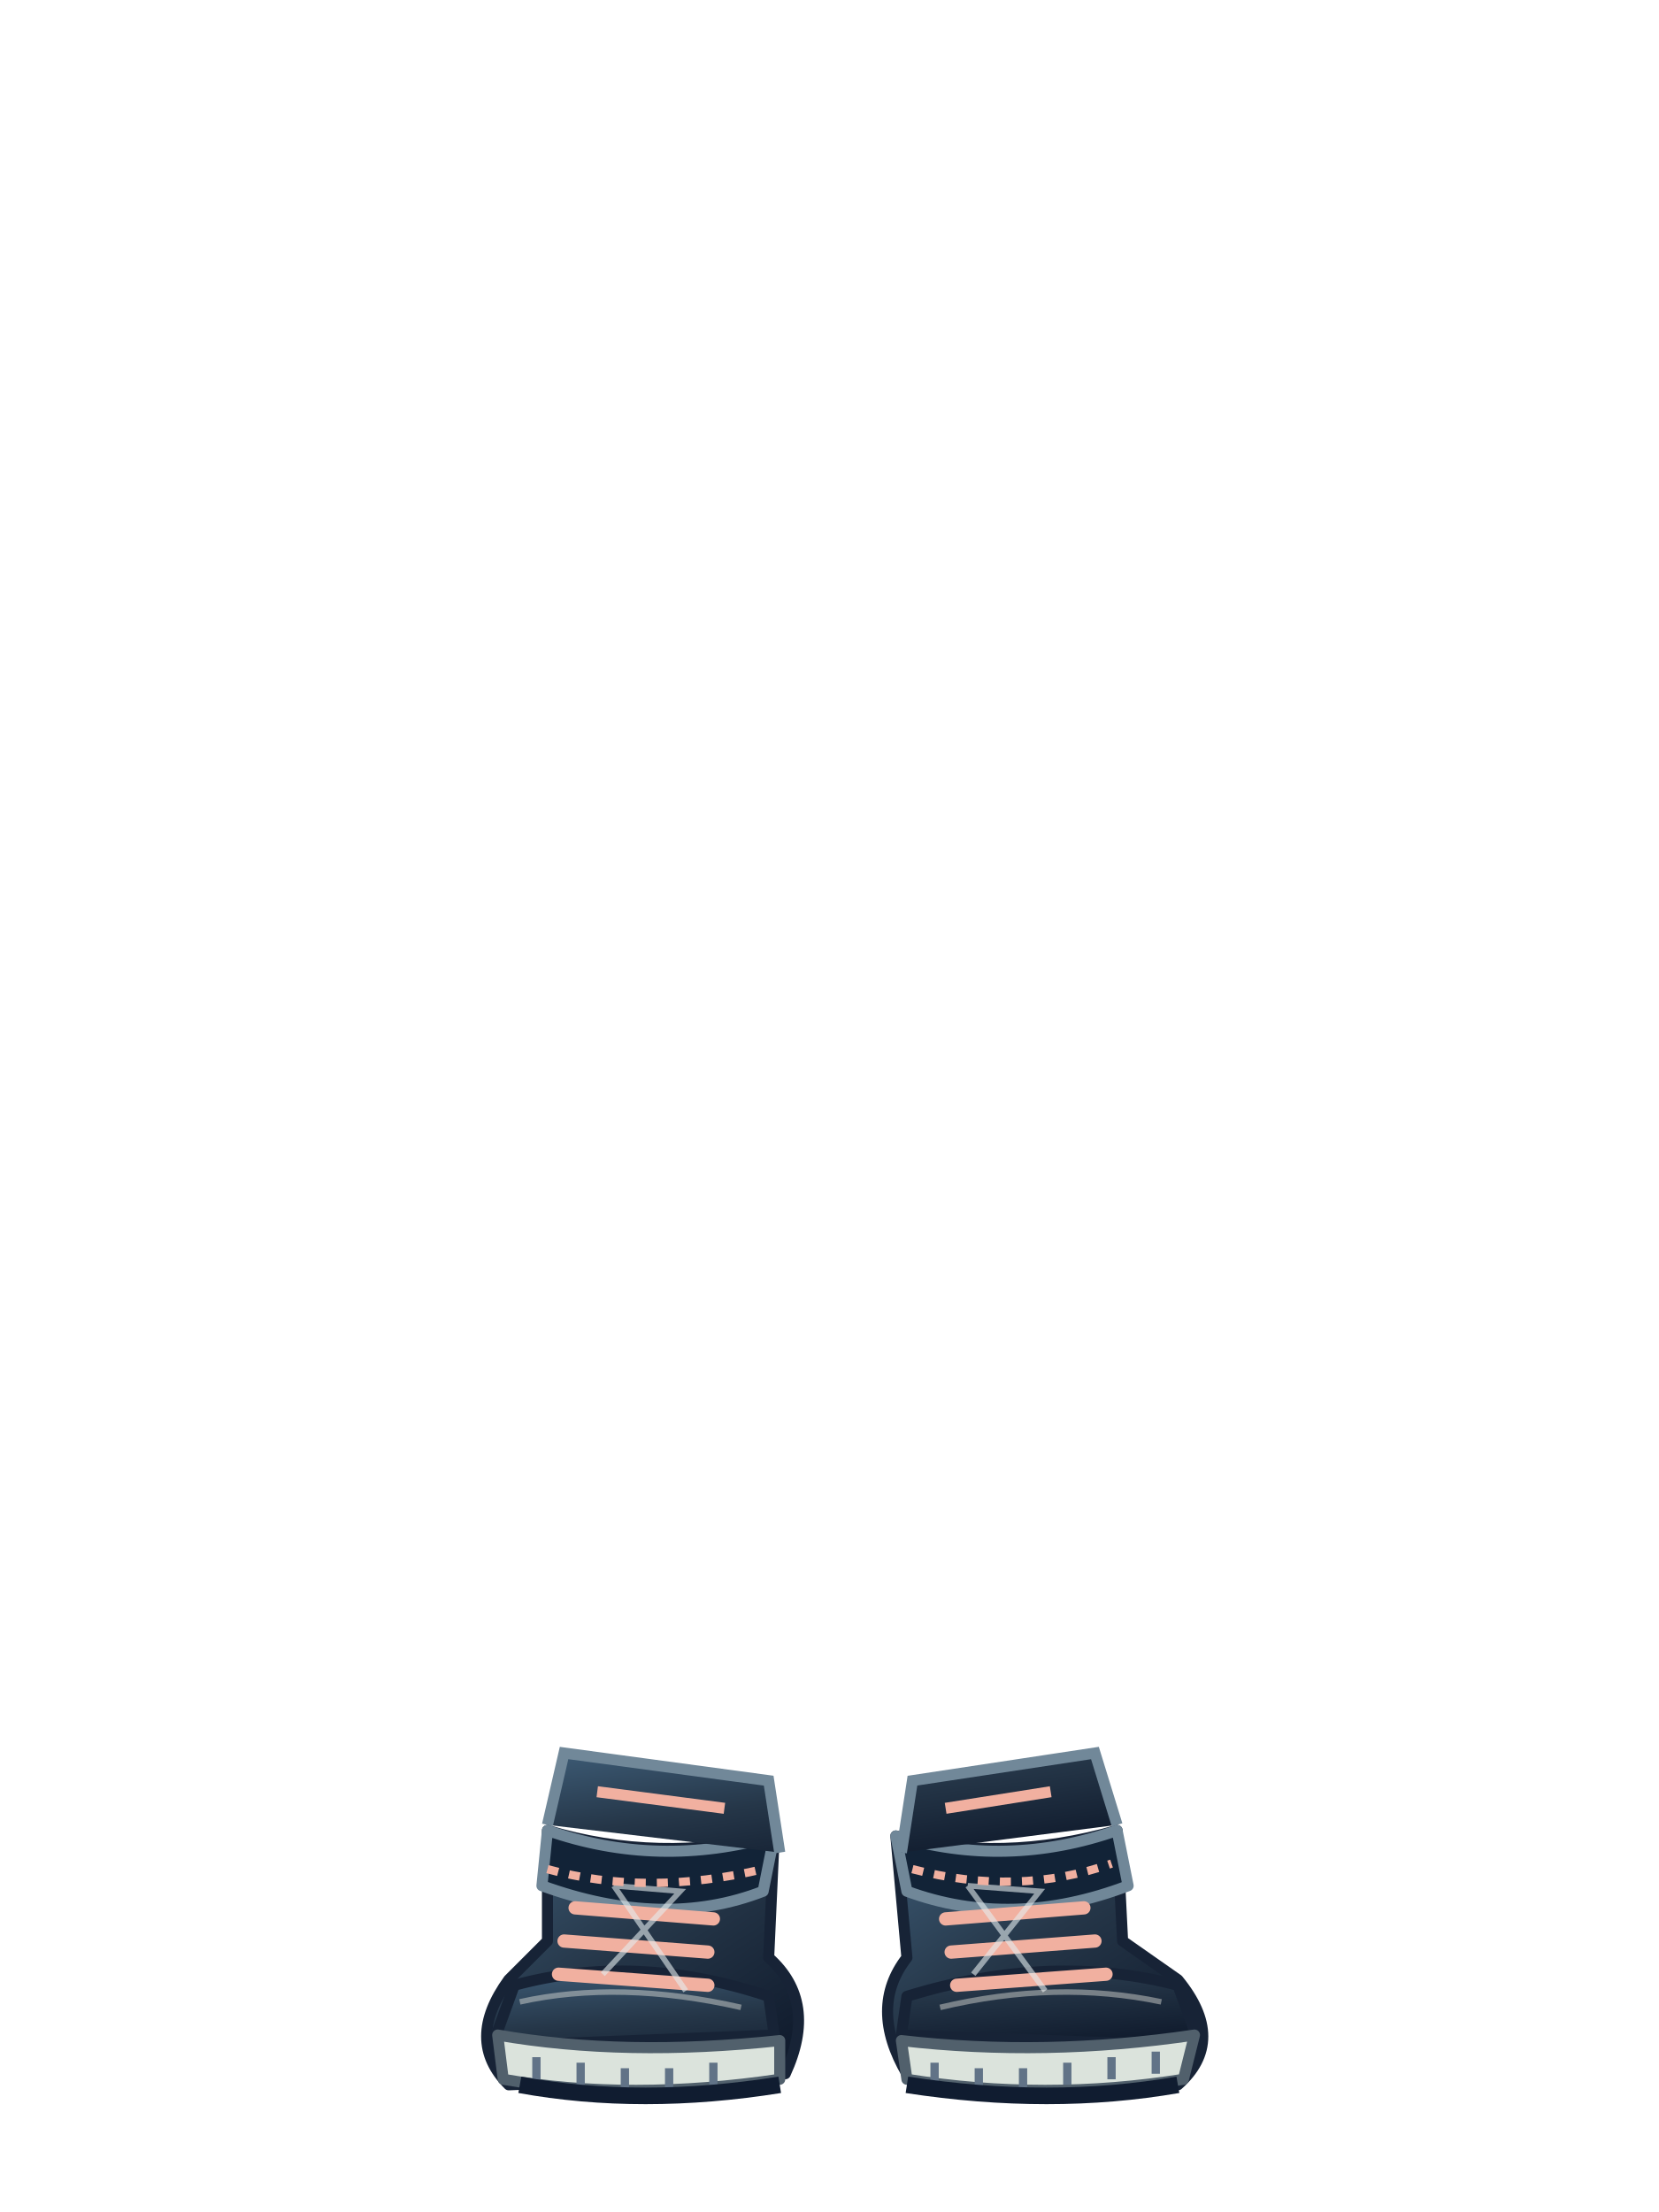
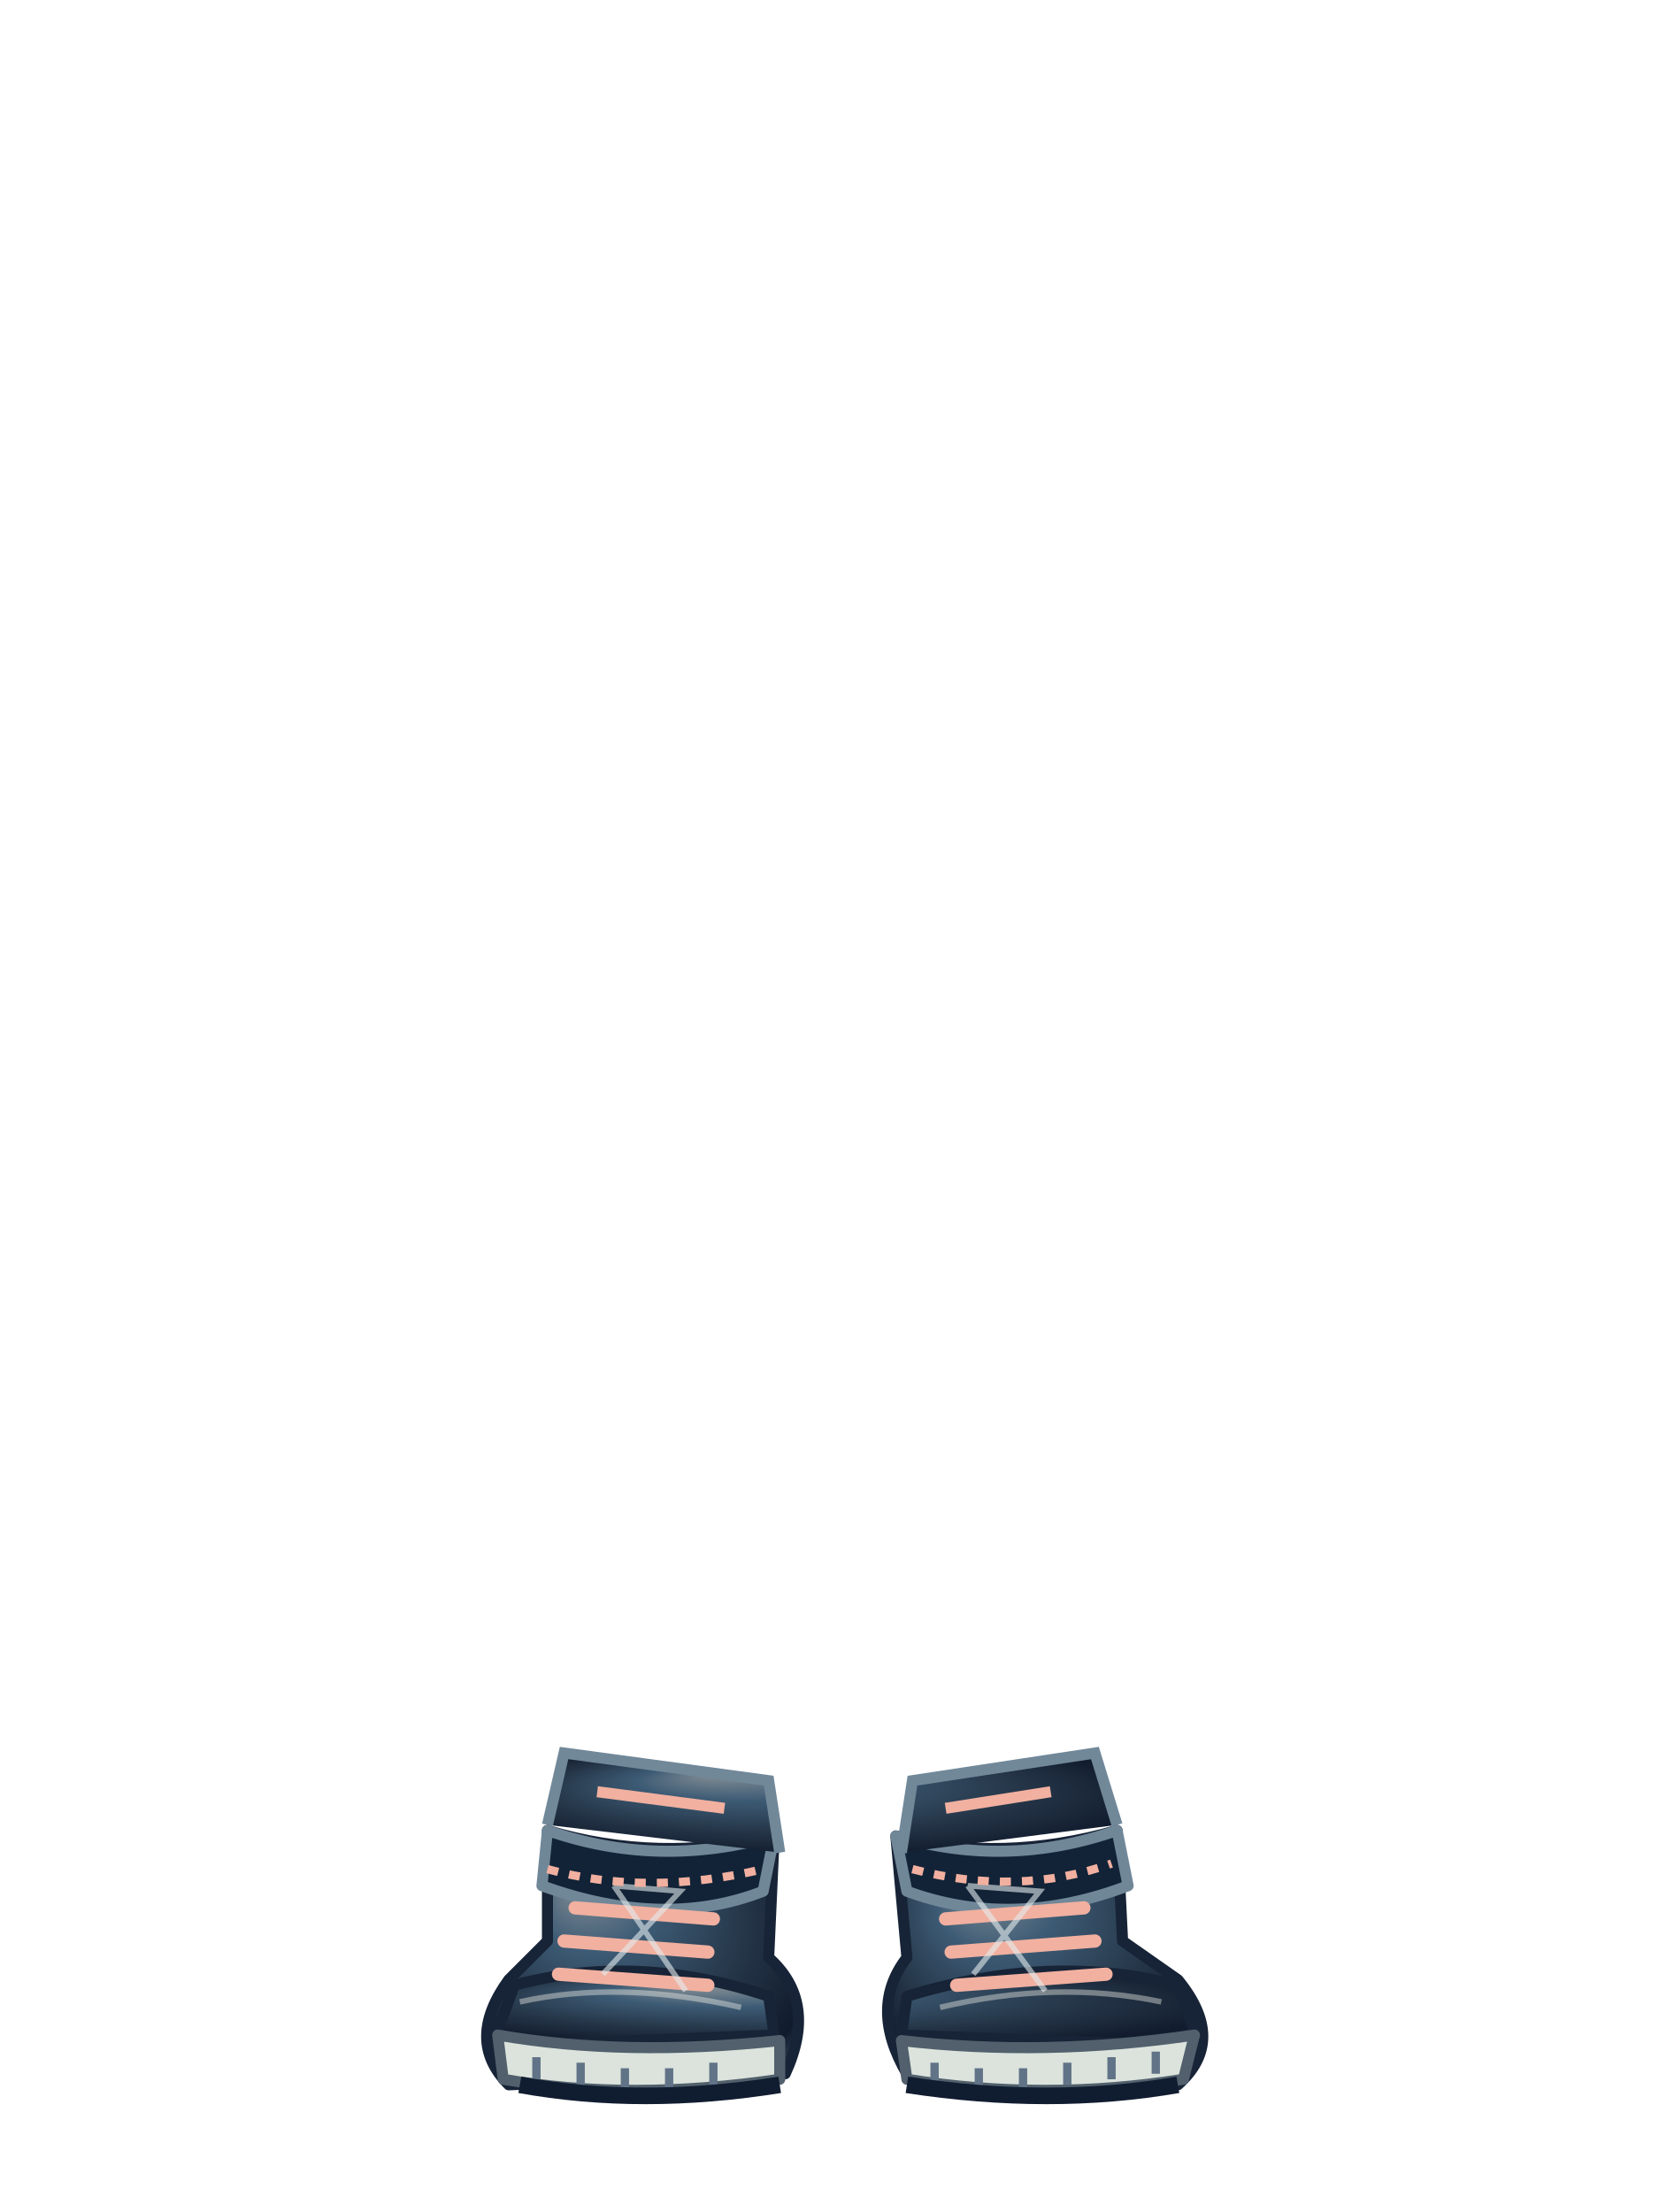
<svg xmlns="http://www.w3.org/2000/svg" viewBox="0 0 300 400">
  <defs>
    <radialGradient id="skin" cx=".32" cy=".2" r=".85">
      <stop stop-color="#eac086" />
      <stop offset=".55" stop-color="#93603e" />
      <stop offset="1" stop-color="#392b37" />
    </radialGradient>
-     <linearGradient id="cloth" x2=".8" y2="1">
-       <stop stop-color="#3d5b75" />
-       <stop offset=".5" stop-color="#253648" />
-       <stop offset="1" stop-color="#101b2d" />
-     </linearGradient>
+     <radialGradient id="cloth" cx=".49" cy=".47" fx=".29" fy=".22" r=".67">
+       <stop offset="0" stop-color="#818c93" />
+       <stop offset=".28" stop-color="#3d5b75" />
+       <stop offset=".62" stop-color="#253648" />
+       <stop offset=".9" stop-color="#101b2d" />
+       <stop offset="1" stop-color="#32475b" />
+     </radialGradient>
    <linearGradient id="metal" x2=".75" y2="1">
      <stop stop-color="#dce6e9" />
      <stop offset=".3" stop-color="#7e98ac" />
      <stop offset=".48" stop-color="#e1e9eb" />
      <stop offset=".55" stop-color="#496477" />
      <stop offset="1" stop-color="#192c40" />
    </linearGradient>
    <linearGradient id="trim" x2="1" y2="1">
      <stop stop-color="#edfcff" />
      <stop offset=".4" stop-color="#f1b0a0" />
      <stop offset="1" stop-color="#287c9f" />
    </linearGradient>
    <linearGradient id="leather" x2=".8" y2="1">
      <stop stop-color="#c59269" />
      <stop offset=".5" stop-color="#855339" />
      <stop offset="1" stop-color="#392722" />
    </linearGradient>
    <linearGradient id="hair" x2=".3" y2="1">
      <stop stop-color="#8f5a36" />
      <stop offset=".6" stop-color="#492b25" />
      <stop offset="1" stop-color="#241b22" />
    </linearGradient>
    <radialGradient id="lens" cx=".3" cy=".15">
      <stop stop-color="#84d9ef" />
      <stop offset=".6" stop-color="#153e64" />
      <stop offset="1" stop-color="#09182b" />
    </radialGradient>
  </defs>
  <g stroke="#172336" stroke-width="2" stroke-linejoin="round">
    <path d="M99 331Q119 337 140 332L139 354Q148 362 142 375L92 377Q84 369 92 358L99 351Z" fill="url(#cloth)" />
    <path d="M162 332Q181 337 202 331L203 351L213 358Q222 369 213 377L164 375Q157 363 164 354Z" fill="url(#cloth)" />
    <path d="M99 331Q119 338 140 332L138 342Q120 349 98 341ZM162 332Q182 338 202 331L204 341Q183 349 164 342Z" fill="#122337" stroke="#708798" />
    <path d="M93 359Q115 353 139 361L140 368L89 370ZM164 361Q190 353 213 359L217 370L163 368Z" fill="url(#cloth)" />
    <path d="M90 368Q113 372 141 369L141 376Q114 380 91 376ZM163 369Q189 372 216 368L214 376Q189 380 164 376Z" fill="#dbe3dc" stroke="#51606c" />
  </g>
  <path d="M104 345l25 2m-27 4 26 2m-27 4 27 2m43-12 25-2m-24 8 26-2m-25 8 27-2" stroke="#f1b0a0" stroke-width="2.4" stroke-linecap="round" />
  <path d="M111 341l13 19m-13-19 12 1-14 15m66-16 14 19m-14-19 13 1-12 15" stroke="#e4ecef" opacity=".6" fill="none" stroke-width="1" />
  <path d="M94 362Q112 358 134 363M170 363Q191 358 210 362" stroke="#f9f7ed" opacity=".4" fill="none" />
  <path d="M97 372v4M105 373v4M113 374v4M121 374v4M129 373v4M169 373v4M177 374v4M185 374v4M193 373v4M201 372v4M209 371v4" stroke="#617387" stroke-width="1.5" />
  <path d="M99 338Q117 343 138 338M165 338Q184 343 201 337" fill="none" stroke="#f1b0a0" stroke-width="1.5" stroke-dasharray="2 2" />
  <path d="M94 377Q116 381 141 377M164 377Q190 381 213 377" fill="none" stroke="#101c30" stroke-width="3" />
  <path d="M99 330L102 317L139 322L141 335M163 335L165 322L198 317L202 330" fill="url(#cloth)" stroke="#718899" stroke-width="2" />
  <path d="M108 324l23 3m40 0 19-3" stroke="#f1b0a0" stroke-width="2" />
</svg>
